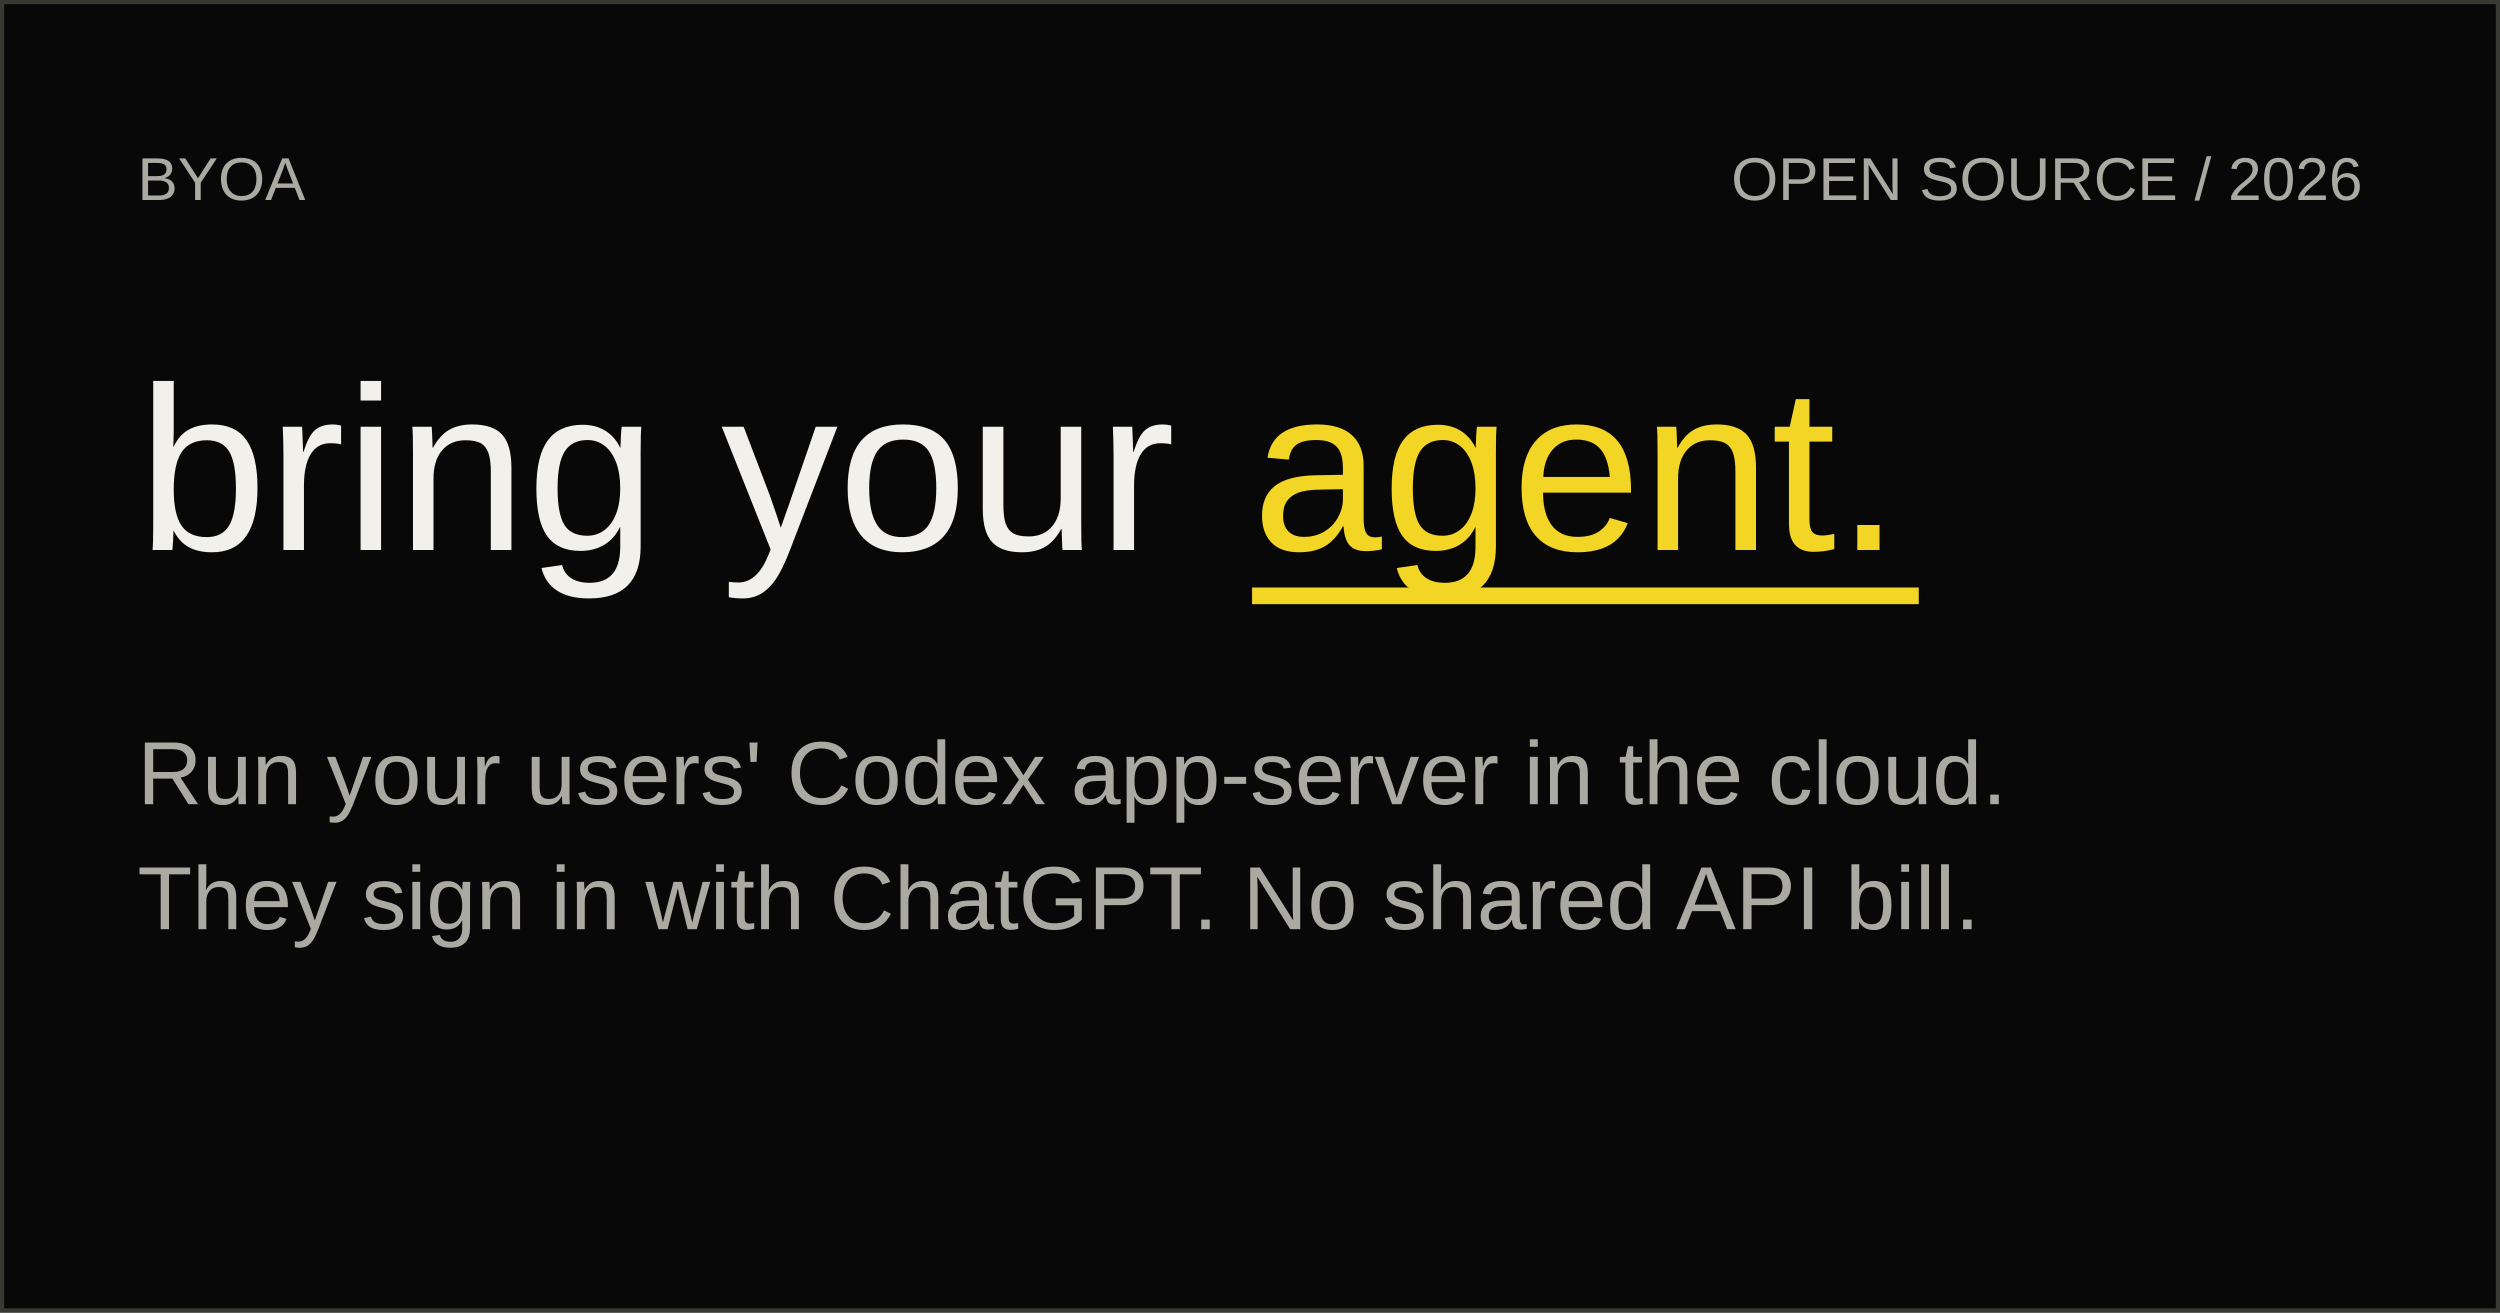
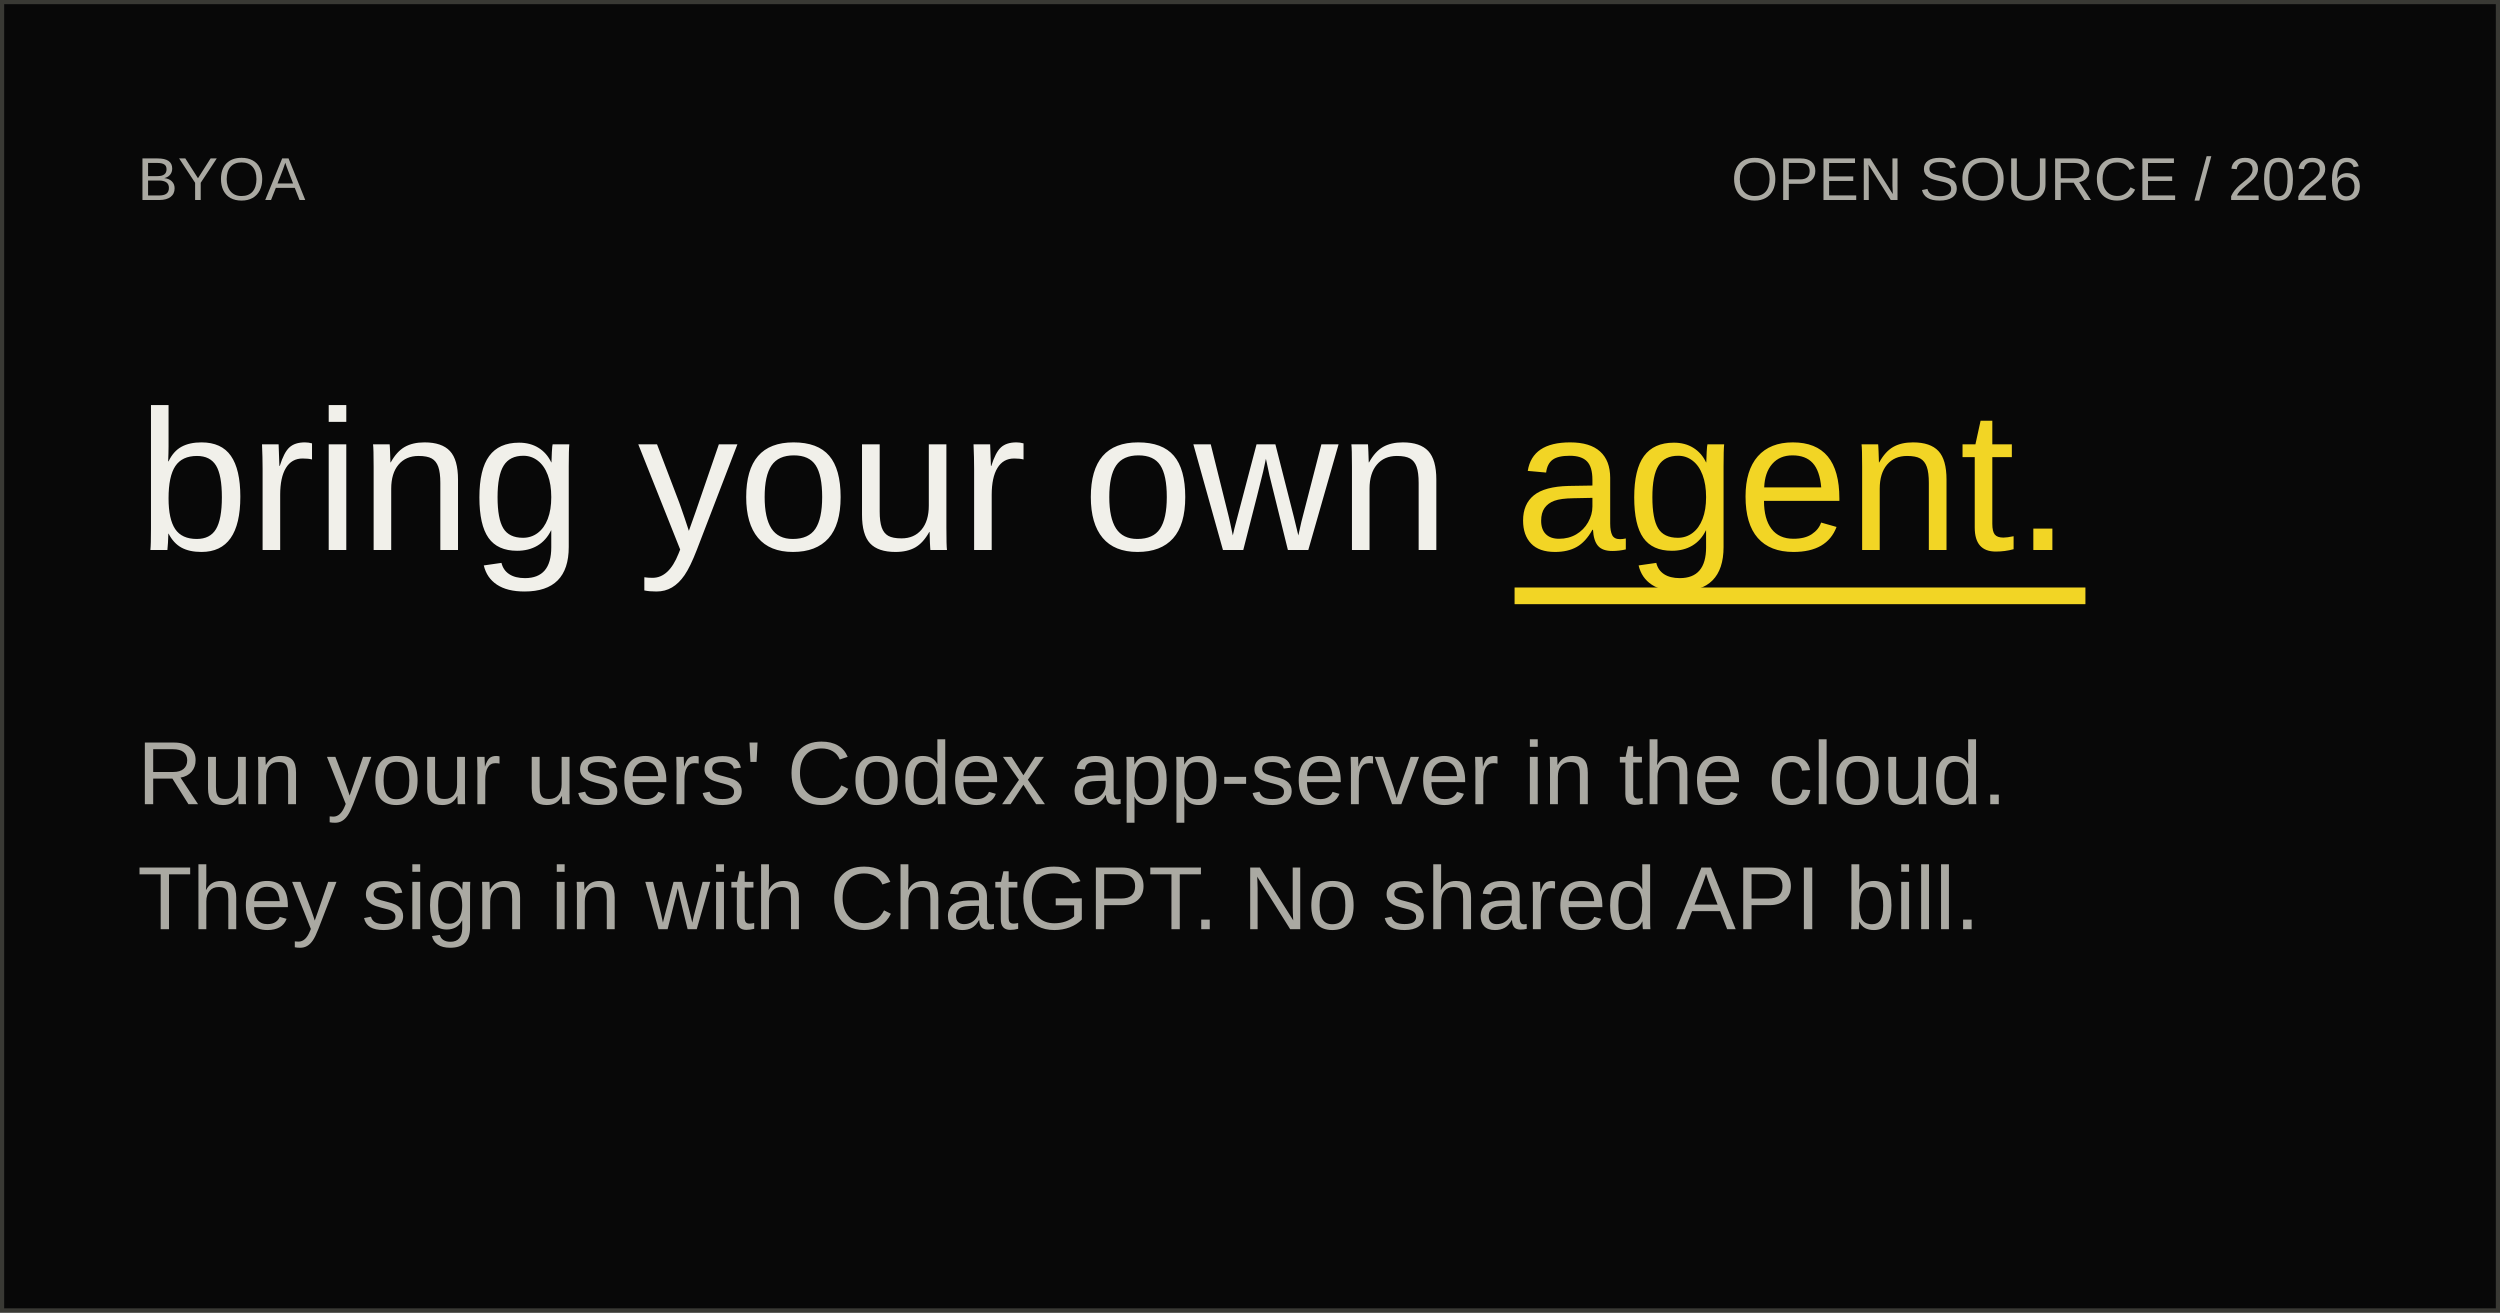
<svg xmlns="http://www.w3.org/2000/svg" width="1200" height="630" viewBox="0 0 1200 630">
  <rect width="1200" height="630" fill="#080808" />
  <rect x="1" y="1" width="1198" height="628" fill="none" stroke="#393934" stroke-width="2" />
  <text x="66" y="96" fill="#aaa9a2" font-family="Arial, sans-serif" font-size="29">BYOA</text>
  <text x="1134" y="96" fill="#aaa9a2" font-family="Arial, sans-serif" font-size="29" text-anchor="end">OPEN SOURCE / 2026</text>
-   <text x="66" y="264" fill="#f1f0ea" font-family="Arial, sans-serif" font-size="112">bring your</text>
-   <text x="601" y="264" fill="#f2d525" font-family="Arial, sans-serif" font-size="112">agent.</text>
-   <rect x="601" y="282" width="320" height="8" fill="#f2d525" />
+   <text x="66" y="264" fill="#f1f0ea" font-family="Arial, sans-serif" font-size="96">bring your own</text>
+   <text x="727" y="264" fill="#f2d525" font-family="Arial, sans-serif" font-size="96">agent.</text>
+   <rect x="727" y="282" width="274" height="8" fill="#f2d525" />
  <text x="66" y="386" fill="#aaa9a2" font-family="Arial, sans-serif" font-size="43">Run your users' Codex app-server in the cloud.</text>
  <text x="66" y="446" fill="#aaa9a2" font-family="Arial, sans-serif" font-size="43">They sign in with ChatGPT. No shared API bill.</text>
</svg>
